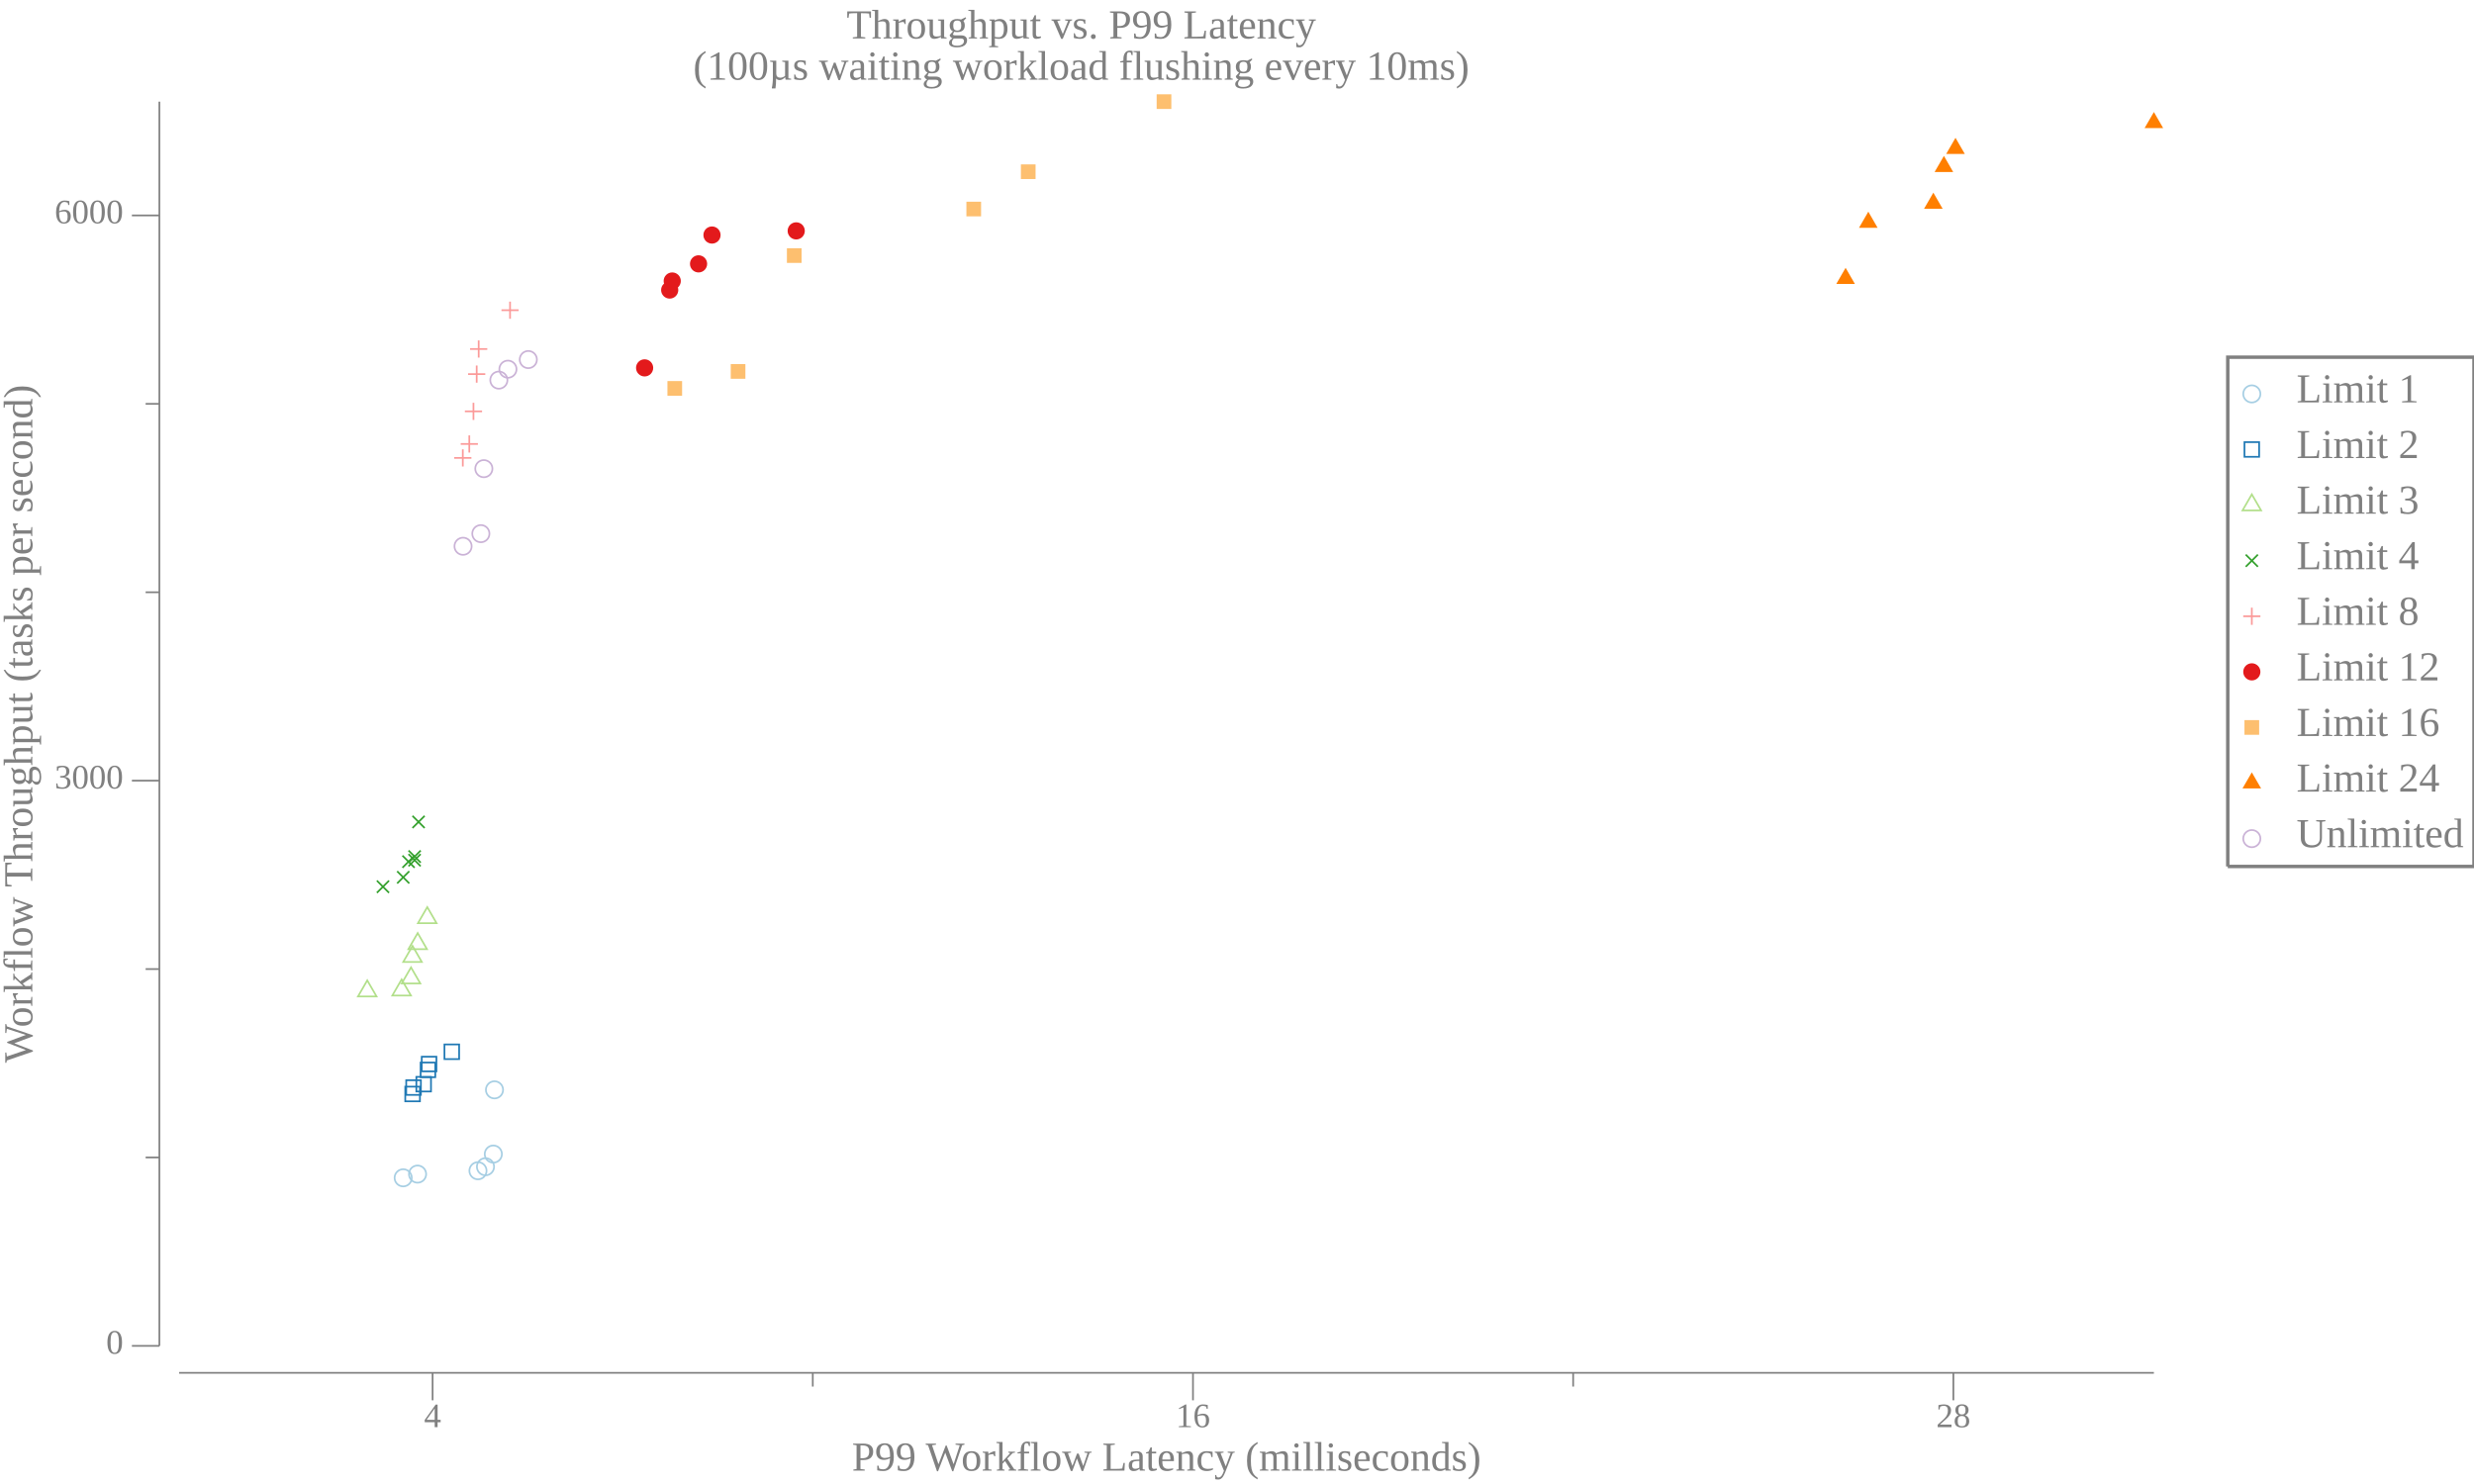
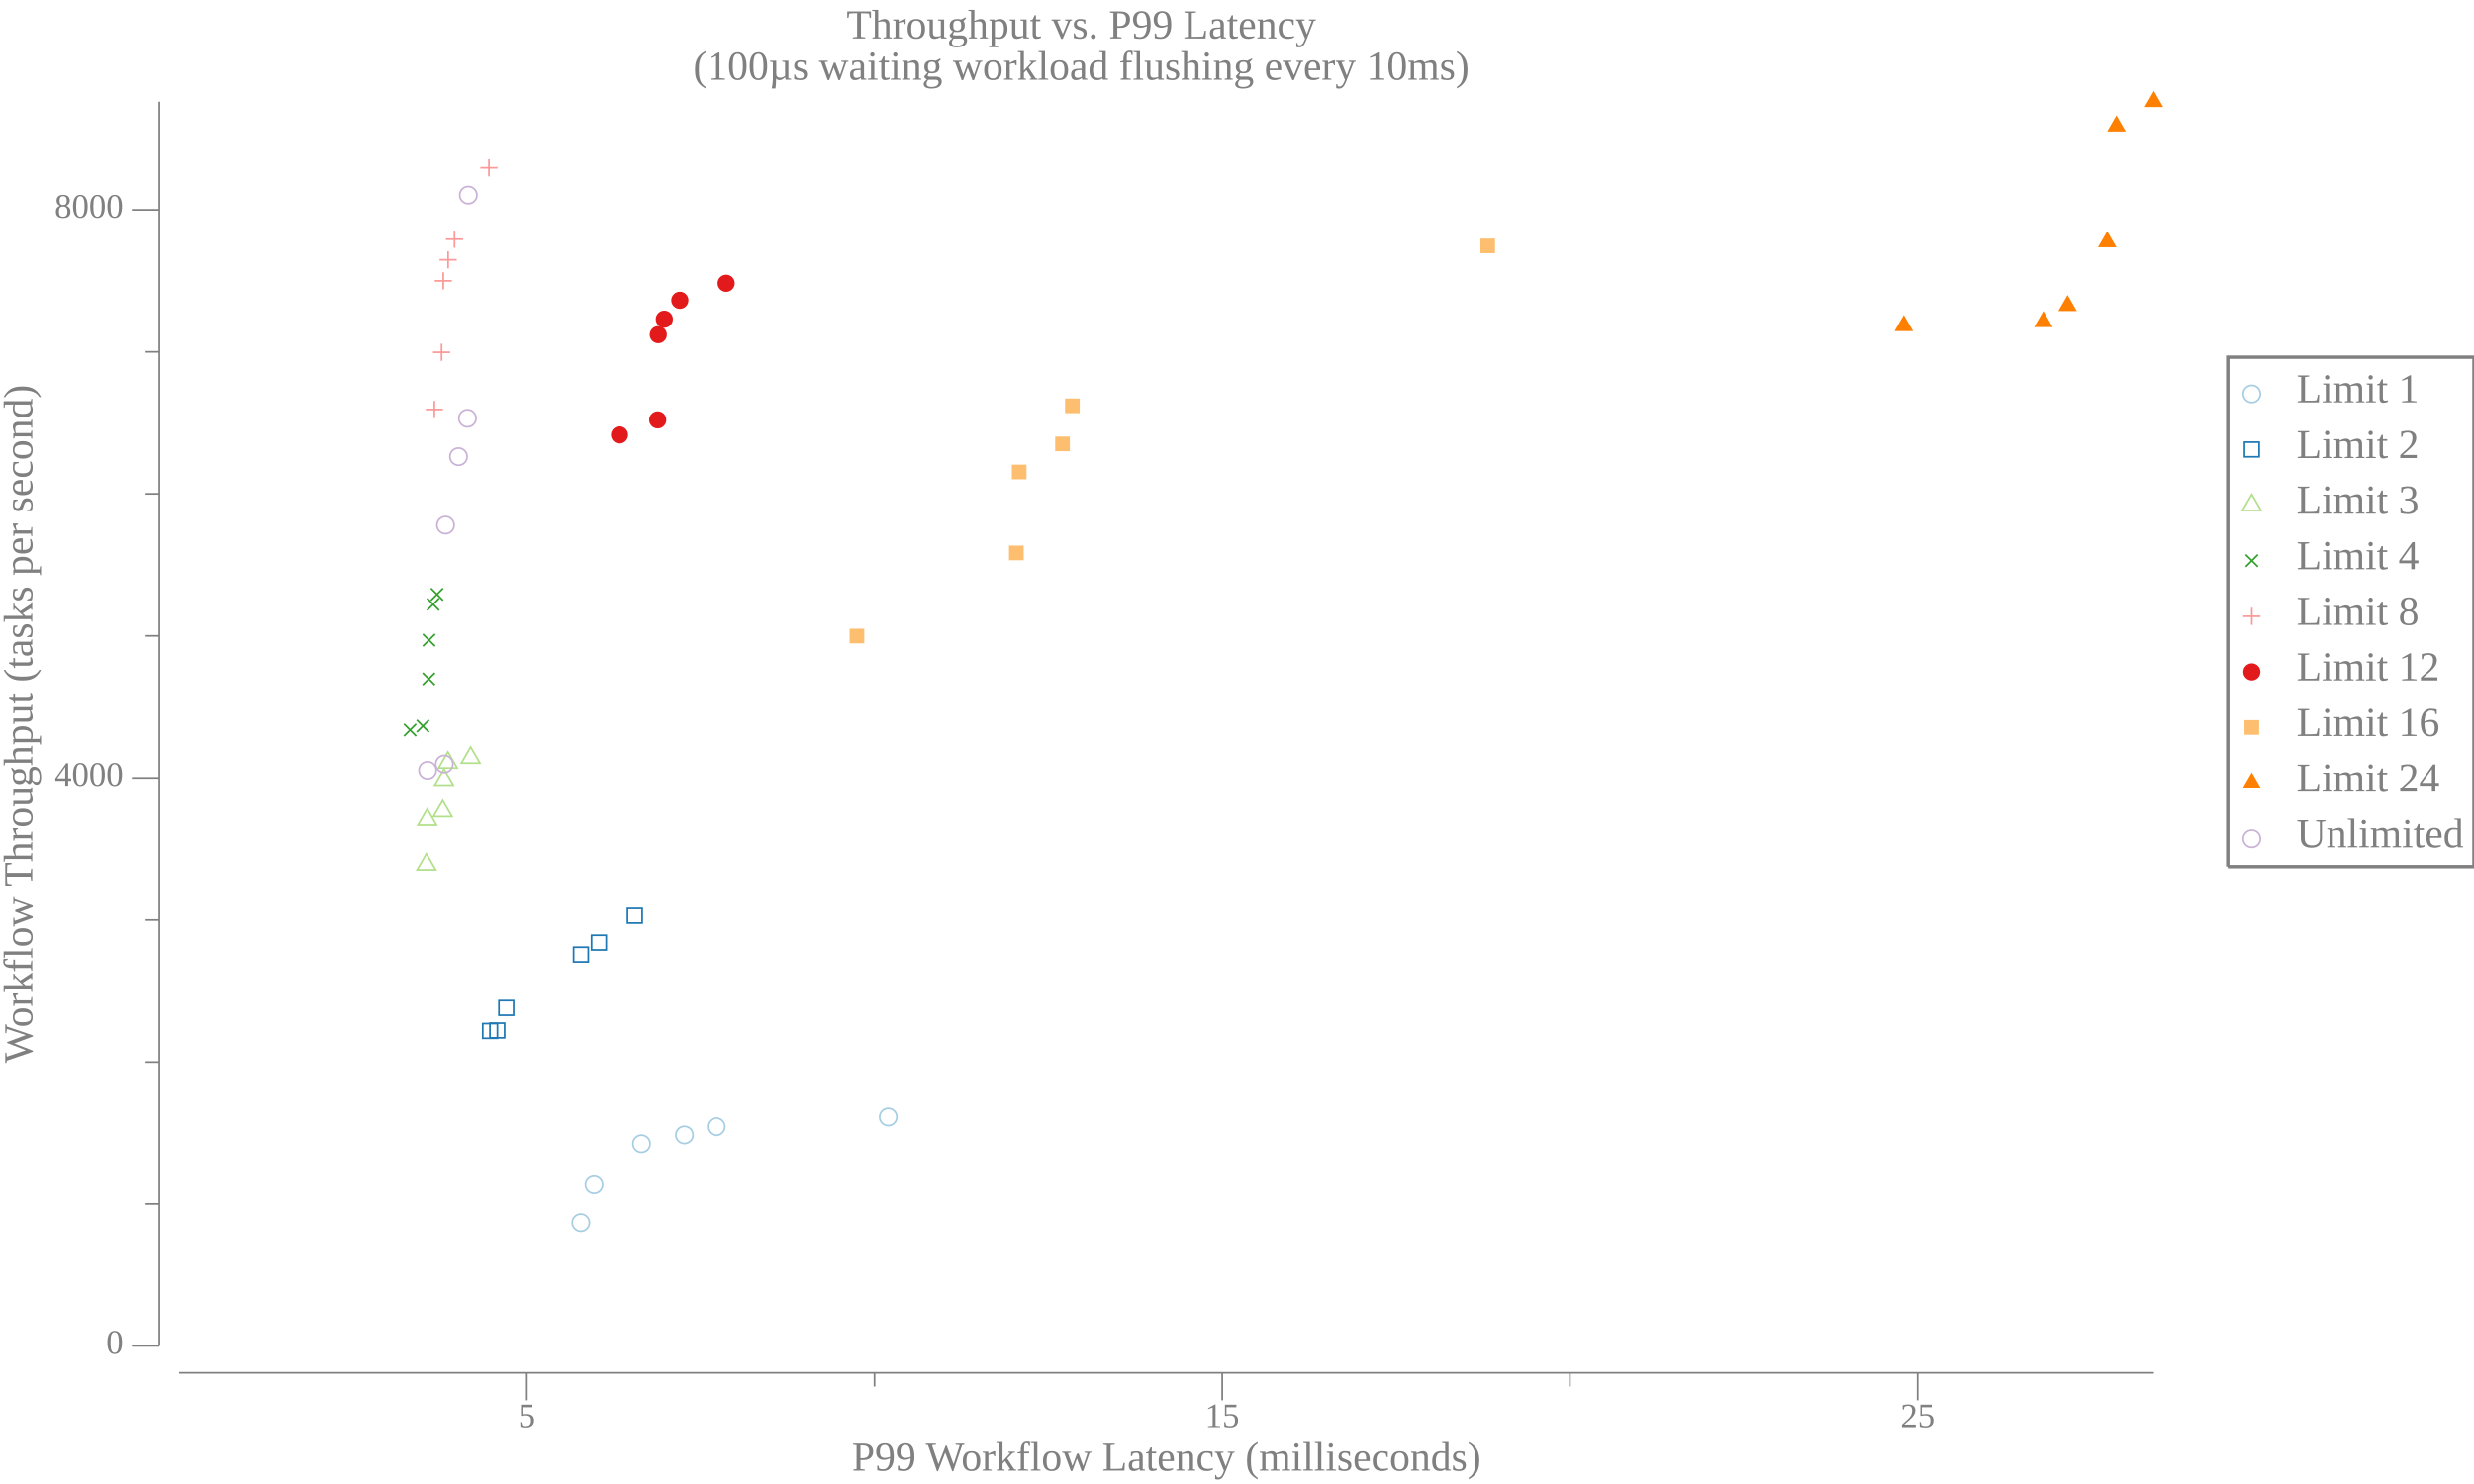
<svg xmlns="http://www.w3.org/2000/svg" width="720pt" height="432pt" viewBox="0 0 720 432">
  <g transform="scale(1, -1) translate(0, -432)">
    <path d="M657.84,317.33A2.5,2.5 0 1 1 652.84,317.33A2.5,2.5 0 1 1 657.84,317.33Z" style="fill:none;stroke:#A6CEE3;stroke-width:0.5" />
    <text x="668.34" y="-314.85" transform="scale(1, -1)" style="font-family:Liberation Serif;font-variant:normal;font-weight:normal;font-style:normal;font-size:12px;fill:#808080">Limit 1</text>
    <path d="M653.2,299.02L657.47,299.02L657.47,303.29L653.2,303.29Z" style="fill:none;stroke:#1F78B4;stroke-width:0.5" />
    <text x="668.34" y="-298.66" transform="scale(1, -1)" style="font-family:Liberation Serif;font-variant:normal;font-weight:normal;font-style:normal;font-size:12px;fill:#808080">Limit 2</text>
    <path d="M655.34,288.09L652.63,283.41L658.04,283.41Z" style="fill:none;stroke:#B2DF8A;stroke-width:0.5" />
    <text x="668.34" y="-282.48" transform="scale(1, -1)" style="font-family:Liberation Serif;font-variant:normal;font-weight:normal;font-style:normal;font-size:12px;fill:#808080">Limit 3</text>
    <path d="M653.57,267.02L657.11,270.55" style="fill:none;stroke:#33A02C;stroke-width:0.5" />
    <path d="M653.57,270.55L657.11,267.02" style="fill:none;stroke:#33A02C;stroke-width:0.5" />
    <text x="668.34" y="-266.3" transform="scale(1, -1)" style="font-family:Liberation Serif;font-variant:normal;font-weight:normal;font-style:normal;font-size:12px;fill:#808080">Limit 4</text>
    <path d="M655.34,255.1L655.34,250.1" style="fill:none;stroke:#FB9A99;stroke-width:0.5" />
    <path d="M652.84,252.6L657.84,252.6" style="fill:none;stroke:#FB9A99;stroke-width:0.5" />
    <text x="668.34" y="-250.11" transform="scale(1, -1)" style="font-family:Liberation Serif;font-variant:normal;font-weight:normal;font-style:normal;font-size:12px;fill:#808080">Limit 8</text>
    <path d="M657.84,236.42A2.5,2.5 0 1 1 652.84,236.42A2.5,2.5 0 1 1 657.84,236.42Z" style="fill:#E31A1C" />
    <text x="668.34" y="-233.93" transform="scale(1, -1)" style="font-family:Liberation Serif;font-variant:normal;font-weight:normal;font-style:normal;font-size:12px;fill:#808080">Limit 12</text>
    <path d="M653.2,218.1L657.47,218.1L657.47,222.37L653.2,222.37Z" style="fill:#FDBF6F" />
    <text x="668.34" y="-217.75" transform="scale(1, -1)" style="font-family:Liberation Serif;font-variant:normal;font-weight:normal;font-style:normal;font-size:12px;fill:#808080">Limit 16</text>
    <path d="M655.34,207.17L652.63,202.49L658.04,202.49Z" style="fill:#FF7F00" />
    <text x="668.34" y="-201.56" transform="scale(1, -1)" style="font-family:Liberation Serif;font-variant:normal;font-weight:normal;font-style:normal;font-size:12px;fill:#808080">Limit 24</text>
    <path d="M657.84,187.87A2.5,2.5 0 1 1 652.84,187.87A2.5,2.5 0 1 1 657.84,187.87Z" style="fill:none;stroke:#CAB2D6;stroke-width:0.5" />
    <text x="668.34" y="-185.38" transform="scale(1, -1)" style="font-family:Liberation Serif;font-variant:normal;font-weight:normal;font-style:normal;font-size:12px;fill:#808080">Unlimited</text>
    <path d="M648.34,179.77L648.34,328.02L720,328.02L720,179.77L648.34,179.77" style="fill:none;stroke:#808080" />
    <path d="M0,0L629.34,0L629.34,432L0,432Z" style="fill:#-8000000000000000-8000000000000000-8000000000000000;fill-opacity:0" />
    <text x="246.35" y="-420.81" transform="scale(1, -1)" style="font-family:Liberation Serif;font-variant:normal;font-weight:normal;font-style:normal;font-size:12px;fill:#808080">Throughput vs. P99 Latency</text>
    <text x="201.73" y="-408.81" transform="scale(1, -1)" style="font-family:Liberation Serif;font-variant:normal;font-weight:normal;font-style:normal;font-size:12px;fill:#808080">(100µs waiting workload flushing every 10ms)</text>
    <text x="247.93" y="-3.902" transform="scale(1, -1)" style="font-family:Liberation Serif;font-variant:normal;font-weight:normal;font-style:normal;font-size:12px;fill:#808080">P99 Workflow Latency (milliseconds)</text>
-     <text x="123.4" y="-16.541" transform="scale(1, -1)" style="font-family:Liberation Serif;font-variant:normal;font-weight:normal;font-style:normal;font-size:10px;fill:#808080">4</text>
-     <text x="342.19" y="-16.541" transform="scale(1, -1)" style="font-family:Liberation Serif;font-variant:normal;font-weight:normal;font-style:normal;font-size:10px;fill:#808080">16</text>
-     <text x="563.48" y="-16.541" transform="scale(1, -1)" style="font-family:Liberation Serif;font-variant:normal;font-weight:normal;font-style:normal;font-size:10px;fill:#808080">28</text>
-     <path d="M125.9,24.363L125.9,32.363" style="fill:none;stroke:#808080;stroke-width:0.5" />
-     <path d="M347.19,24.363L347.19,32.363" style="fill:none;stroke:#808080;stroke-width:0.5" />
-     <path d="M568.48,24.363L568.48,32.363" style="fill:none;stroke:#808080;stroke-width:0.5" />
-     <path d="M236.54,28.363L236.54,32.363" style="fill:none;stroke:#808080;stroke-width:0.5" />
-     <path d="M457.83,28.363L457.83,32.363" style="fill:none;stroke:#808080;stroke-width:0.5" />
+     <text x="150.82" y="-16.541" transform="scale(1, -1)" style="font-family:Liberation Serif;font-variant:normal;font-weight:normal;font-style:normal;font-size:10px;fill:#808080">5</text>
+     <text x="350.7" y="-16.541" transform="scale(1, -1)" style="font-family:Liberation Serif;font-variant:normal;font-weight:normal;font-style:normal;font-size:10px;fill:#808080">15</text>
+     <text x="553.07" y="-16.541" transform="scale(1, -1)" style="font-family:Liberation Serif;font-variant:normal;font-weight:normal;font-style:normal;font-size:10px;fill:#808080">25</text>
+     <path d="M153.32,24.363L153.32,32.363" style="fill:none;stroke:#808080;stroke-width:0.5" />
+     <path d="M355.7,24.363L355.7,32.363" style="fill:none;stroke:#808080;stroke-width:0.5" />
+     <path d="M558.07,24.363L558.07,32.363" style="fill:none;stroke:#808080;stroke-width:0.5" />
+     <path d="M254.51,28.363L254.51,32.363" style="fill:none;stroke:#808080;stroke-width:0.5" />
+     <path d="M456.88,28.363L456.88,32.363" style="fill:none;stroke:#808080;stroke-width:0.5" />
    <path d="M52.135,32.363L626.84,32.363" style="fill:none;stroke:#808080;stroke-width:0.5" />
    <g transform="rotate(90)">
      <text x="122.59" y="9.387" transform="scale(1, -1)" style="font-family:Liberation Serif;font-variant:normal;font-weight:normal;font-style:normal;font-size:12px;fill:#808080">Workflow Throughput (tasks per second)</text>
    </g>
    <text x="30.885" y="-37.924" transform="scale(1, -1)" style="font-family:Liberation Serif;font-variant:normal;font-weight:normal;font-style:normal;font-size:10px;fill:#808080">0</text>
-     <text x="15.885" y="-202.46" transform="scale(1, -1)" style="font-family:Liberation Serif;font-variant:normal;font-weight:normal;font-style:normal;font-size:10px;fill:#808080">3000</text>
-     <text x="15.885" y="-367" transform="scale(1, -1)" style="font-family:Liberation Serif;font-variant:normal;font-weight:normal;font-style:normal;font-size:10px;fill:#808080">6000</text>
+     <text x="15.885" y="-203.28" transform="scale(1, -1)" style="font-family:Liberation Serif;font-variant:normal;font-weight:normal;font-style:normal;font-size:10px;fill:#808080">4000</text>
+     <text x="15.885" y="-368.63" transform="scale(1, -1)" style="font-family:Liberation Serif;font-variant:normal;font-weight:normal;font-style:normal;font-size:10px;fill:#808080">8000</text>
    <path d="M38.385,40.209L46.385,40.209" style="fill:none;stroke:#808080;stroke-width:0.5" />
-     <path d="M38.385,204.75L46.385,204.75" style="fill:none;stroke:#808080;stroke-width:0.5" />
-     <path d="M38.385,369.29L46.385,369.29" style="fill:none;stroke:#808080;stroke-width:0.5" />
-     <path d="M42.385,95.055L46.385,95.055" style="fill:none;stroke:#808080;stroke-width:0.5" />
-     <path d="M42.385,149.9L46.385,149.9" style="fill:none;stroke:#808080;stroke-width:0.5" />
-     <path d="M42.385,259.59L46.385,259.59" style="fill:none;stroke:#808080;stroke-width:0.5" />
-     <path d="M42.385,314.44L46.385,314.44" style="fill:none;stroke:#808080;stroke-width:0.5" />
+     <path d="M38.385,205.56L46.385,205.56" style="fill:none;stroke:#808080;stroke-width:0.5" />
+     <path d="M38.385,370.91L46.385,370.91" style="fill:none;stroke:#808080;stroke-width:0.5" />
+     <path d="M42.385,81.547L46.385,81.547" style="fill:none;stroke:#808080;stroke-width:0.5" />
+     <path d="M42.385,122.88L46.385,122.88" style="fill:none;stroke:#808080;stroke-width:0.5" />
+     <path d="M42.385,164.22L46.385,164.22" style="fill:none;stroke:#808080;stroke-width:0.5" />
+     <path d="M42.385,246.9L46.385,246.9" style="fill:none;stroke:#808080;stroke-width:0.5" />
+     <path d="M42.385,288.24L46.385,288.24" style="fill:none;stroke:#808080;stroke-width:0.5" />
+     <path d="M42.385,329.57L46.385,329.57" style="fill:none;stroke:#808080;stroke-width:0.5" />
    <path d="M46.385,40.209L46.385,402.41" style="fill:none;stroke:#808080;stroke-width:0.5" />
-     <path d="M119.84,89.132A2.5,2.5 0 1 1 114.84,89.132A2.5,2.5 0 1 1 119.84,89.132Z" style="fill:none;stroke:#A6CEE3;stroke-width:0.5" />
-     <path d="M124.02,90.212A2.5,2.5 0 1 1 119.02,90.212A2.5,2.5 0 1 1 124.02,90.212Z" style="fill:none;stroke:#A6CEE3;stroke-width:0.5" />
-     <path d="M141.6,91.188A2.5,2.5 0 1 1 136.6,91.188A2.5,2.5 0 1 1 141.6,91.188Z" style="fill:none;stroke:#A6CEE3;stroke-width:0.5" />
-     <path d="M143.79,92.357A2.5,2.5 0 1 1 138.79,92.357A2.5,2.5 0 1 1 143.79,92.357Z" style="fill:none;stroke:#A6CEE3;stroke-width:0.5" />
-     <path d="M146.07,96.042A2.5,2.5 0 1 1 141.07,96.042A2.5,2.5 0 1 1 146.07,96.042Z" style="fill:none;stroke:#A6CEE3;stroke-width:0.5" />
-     <path d="M146.41,114.74A2.5,2.5 0 1 1 141.41,114.74A2.5,2.5 0 1 1 146.41,114.74Z" style="fill:none;stroke:#A6CEE3;stroke-width:0.5" />
-     <path d="M117.94,111.4L122.21,111.4L122.21,115.67L117.94,115.67Z" style="fill:none;stroke:#1F78B4;stroke-width:0.5" />
-     <path d="M118.22,113.27L122.49,113.27L122.49,117.54L118.22,117.54Z" style="fill:none;stroke:#1F78B4;stroke-width:0.5" />
-     <path d="M121.17,114.26L125.43,114.26L125.43,118.52L121.17,118.52Z" style="fill:none;stroke:#1F78B4;stroke-width:0.5" />
-     <path d="M122.41,118.42L126.68,118.42L126.68,122.69L122.41,122.69Z" style="fill:none;stroke:#1F78B4;stroke-width:0.5" />
-     <path d="M122.74,120.12L127.01,120.12L127.01,124.39L122.74,124.39Z" style="fill:none;stroke:#1F78B4;stroke-width:0.5" />
-     <path d="M129.35,123.69L133.62,123.69L133.62,127.96L129.35,127.96Z" style="fill:none;stroke:#1F78B4;stroke-width:0.5" />
-     <path d="M106.88,146.61L104.18,141.92L109.59,141.92Z" style="fill:none;stroke:#B2DF8A;stroke-width:0.5" />
-     <path d="M116.88,146.88L114.18,142.2L119.59,142.2Z" style="fill:none;stroke:#B2DF8A;stroke-width:0.5" />
-     <path d="M119.62,150.39L116.91,145.71L122.32,145.71Z" style="fill:none;stroke:#B2DF8A;stroke-width:0.5" />
-     <path d="M120.06,156.65L117.35,151.96L122.76,151.96Z" style="fill:none;stroke:#B2DF8A;stroke-width:0.5" />
-     <path d="M121.56,160.38L118.85,155.69L124.26,155.69Z" style="fill:none;stroke:#B2DF8A;stroke-width:0.5" />
-     <path d="M124.35,167.94L121.64,163.26L127.05,163.26Z" style="fill:none;stroke:#B2DF8A;stroke-width:0.5" />
-     <path d="M109.68,172.1L113.22,175.64" style="fill:none;stroke:#33A02C;stroke-width:0.5" />
-     <path d="M109.68,175.64L113.22,172.1" style="fill:none;stroke:#33A02C;stroke-width:0.5" />
-     <path d="M115.58,174.84L119.11,178.38" style="fill:none;stroke:#33A02C;stroke-width:0.5" />
-     <path d="M115.58,178.38L119.11,174.84" style="fill:none;stroke:#33A02C;stroke-width:0.5" />
-     <path d="M117.12,179.4L120.66,182.93" style="fill:none;stroke:#33A02C;stroke-width:0.5" />
-     <path d="M117.12,182.93L120.66,179.4" style="fill:none;stroke:#33A02C;stroke-width:0.5" />
-     <path d="M118.88,179.83L122.42,183.37" style="fill:none;stroke:#33A02C;stroke-width:0.5" />
-     <path d="M118.88,183.37L122.42,179.83" style="fill:none;stroke:#33A02C;stroke-width:0.5" />
-     <path d="M118.9,180.88L122.44,184.41" style="fill:none;stroke:#33A02C;stroke-width:0.5" />
-     <path d="M118.9,184.41L122.44,180.88" style="fill:none;stroke:#33A02C;stroke-width:0.5" />
-     <path d="M120.04,190.97L123.58,194.5" style="fill:none;stroke:#33A02C;stroke-width:0.5" />
-     <path d="M120.04,194.5L123.58,190.97" style="fill:none;stroke:#33A02C;stroke-width:0.5" />
-     <path d="M134.69,301.2L134.69,296.2" style="fill:none;stroke:#FB9A99;stroke-width:0.5" />
-     <path d="M132.19,298.7L137.19,298.7" style="fill:none;stroke:#FB9A99;stroke-width:0.5" />
-     <path d="M136.58,305.26L136.58,300.26" style="fill:none;stroke:#FB9A99;stroke-width:0.5" />
-     <path d="M134.08,302.76L139.08,302.76" style="fill:none;stroke:#FB9A99;stroke-width:0.5" />
-     <path d="M137.79,314.75L137.79,309.75" style="fill:none;stroke:#FB9A99;stroke-width:0.5" />
-     <path d="M135.29,312.25L140.29,312.25" style="fill:none;stroke:#FB9A99;stroke-width:0.5" />
-     <path d="M138.73,325.6L138.73,320.6" style="fill:none;stroke:#FB9A99;stroke-width:0.5" />
-     <path d="M136.23,323.1L141.23,323.1" style="fill:none;stroke:#FB9A99;stroke-width:0.5" />
-     <path d="M139.31,332.9L139.31,327.9" style="fill:none;stroke:#FB9A99;stroke-width:0.5" />
-     <path d="M136.81,330.4L141.81,330.4" style="fill:none;stroke:#FB9A99;stroke-width:0.5" />
-     <path d="M148.44,344.2L148.44,339.2" style="fill:none;stroke:#FB9A99;stroke-width:0.5" />
-     <path d="M145.94,341.7L150.94,341.7" style="fill:none;stroke:#FB9A99;stroke-width:0.5" />
-     <path d="M190.1,324.91A2.5,2.5 0 1 1 185.1,324.91A2.5,2.5 0 1 1 190.1,324.91Z" style="fill:#E31A1C" />
-     <path d="M197.4,347.57A2.5,2.5 0 1 1 192.4,347.57A2.5,2.5 0 1 1 197.4,347.57Z" style="fill:#E31A1C" />
-     <path d="M198.14,350.2A2.5,2.5 0 1 1 193.14,350.2A2.5,2.5 0 1 1 198.14,350.2Z" style="fill:#E31A1C" />
-     <path d="M205.8,355.19A2.5,2.5 0 1 1 200.8,355.19A2.5,2.5 0 1 1 205.8,355.19Z" style="fill:#E31A1C" />
-     <path d="M209.71,363.58A2.5,2.5 0 1 1 204.71,363.58A2.5,2.5 0 1 1 209.71,363.58Z" style="fill:#E31A1C" />
-     <path d="M234.22,364.79A2.5,2.5 0 1 1 229.22,364.79A2.5,2.5 0 1 1 234.22,364.79Z" style="fill:#E31A1C" />
-     <path d="M194.24,316.8L198.51,316.8L198.51,321.07L194.24,321.07Z" style="fill:#FDBF6F" />
-     <path d="M212.67,321.74L216.93,321.74L216.93,326.01L212.67,326.01Z" style="fill:#FDBF6F" />
-     <path d="M229.01,355.47L233.28,355.47L233.28,359.74L229.01,359.74Z" style="fill:#FDBF6F" />
-     <path d="M281.25,369.02L285.52,369.02L285.52,373.28L281.25,373.28Z" style="fill:#FDBF6F" />
-     <path d="M297.11,379.88L301.38,379.88L301.38,384.14L297.11,384.14Z" style="fill:#FDBF6F" />
-     <path d="M336.62,400.28L340.89,400.28L340.89,404.55L336.62,404.55Z" style="fill:#FDBF6F" />
-     <path d="M537.12,354.04L534.41,349.35L539.82,349.35Z" style="fill:#FF7F00" />
-     <path d="M543.73,370.38L541.02,365.69L546.43,365.69Z" style="fill:#FF7F00" />
-     <path d="M562.66,375.92L559.95,371.23L565.36,371.23Z" style="fill:#FF7F00" />
-     <path d="M565.73,386.62L563.02,381.93L568.43,381.93Z" style="fill:#FF7F00" />
-     <path d="M569.1,391.88L566.39,387.19L571.81,387.19Z" style="fill:#FF7F00" />
-     <path d="M626.84,399.39L624.13,394.71L629.54,394.71Z" style="fill:#FF7F00" />
-     <path d="M137.26,272.98A2.5,2.5 0 1 1 132.26,272.98A2.5,2.5 0 1 1 137.26,272.98Z" style="fill:none;stroke:#CAB2D6;stroke-width:0.5" />
-     <path d="M142.44,276.65A2.5,2.5 0 1 1 137.44,276.65A2.5,2.5 0 1 1 142.44,276.65Z" style="fill:none;stroke:#CAB2D6;stroke-width:0.5" />
-     <path d="M143.31,295.57A2.5,2.5 0 1 1 138.31,295.57A2.5,2.5 0 1 1 143.31,295.57Z" style="fill:none;stroke:#CAB2D6;stroke-width:0.5" />
-     <path d="M147.68,321.35A2.5,2.5 0 1 1 142.68,321.35A2.5,2.5 0 1 1 147.68,321.35Z" style="fill:none;stroke:#CAB2D6;stroke-width:0.5" />
-     <path d="M150.32,324.53A2.5,2.5 0 1 1 145.32,324.53A2.5,2.5 0 1 1 150.32,324.53Z" style="fill:none;stroke:#CAB2D6;stroke-width:0.5" />
-     <path d="M156.25,327.33A2.5,2.5 0 1 1 151.25,327.33A2.5,2.5 0 1 1 156.25,327.33Z" style="fill:none;stroke:#CAB2D6;stroke-width:0.5" />
+     <path d="M171.53,76.099A2.5,2.5 0 1 1 166.53,76.099A2.5,2.5 0 1 1 171.53,76.099Z" style="fill:none;stroke:#A6CEE3;stroke-width:0.5" />
+     <path d="M175.38,87.128A2.5,2.5 0 1 1 170.38,87.128A2.5,2.5 0 1 1 175.38,87.128Z" style="fill:none;stroke:#A6CEE3;stroke-width:0.5" />
+     <path d="M189.2,99.116A2.5,2.5 0 1 1 184.2,99.116A2.5,2.5 0 1 1 189.2,99.116Z" style="fill:none;stroke:#A6CEE3;stroke-width:0.5" />
+     <path d="M201.7,101.68A2.5,2.5 0 1 1 196.7,101.68A2.5,2.5 0 1 1 201.7,101.68Z" style="fill:none;stroke:#A6CEE3;stroke-width:0.5" />
+     <path d="M210.94,104.08A2.5,2.5 0 1 1 205.94,104.08A2.5,2.5 0 1 1 210.94,104.08Z" style="fill:none;stroke:#A6CEE3;stroke-width:0.5" />
+     <path d="M261.01,106.89A2.5,2.5 0 1 1 256.01,106.89A2.5,2.5 0 1 1 261.01,106.89Z" style="fill:none;stroke:#A6CEE3;stroke-width:0.5" />
+     <path d="M140.49,129.8L144.76,129.8L144.76,134.07L140.49,134.07Z" style="fill:none;stroke:#1F78B4;stroke-width:0.5" />
+     <path d="M142.59,129.93L146.86,129.93L146.86,134.2L142.59,134.2Z" style="fill:none;stroke:#1F78B4;stroke-width:0.5" />
+     <path d="M145.21,136.5L149.48,136.5L149.48,140.77L145.21,140.77Z" style="fill:none;stroke:#1F78B4;stroke-width:0.5" />
+     <path d="M166.93,152.04L171.2,152.04L171.2,156.31L166.93,156.31Z" style="fill:none;stroke:#1F78B4;stroke-width:0.5" />
+     <path d="M172.16,155.52L176.43,155.52L176.43,159.78L172.16,159.78Z" style="fill:none;stroke:#1F78B4;stroke-width:0.5" />
+     <path d="M182.62,163.33L186.89,163.33L186.89,167.6L182.62,167.6Z" style="fill:none;stroke:#1F78B4;stroke-width:0.5" />
+     <path d="M124.1,183.51L121.4,178.82L126.81,178.82Z" style="fill:none;stroke:#B2DF8A;stroke-width:0.5" />
+     <path d="M124.34,196.49L121.63,191.8L127.05,191.8Z" style="fill:none;stroke:#B2DF8A;stroke-width:0.5" />
+     <path d="M128.84,198.97L126.14,194.28L131.55,194.28Z" style="fill:none;stroke:#B2DF8A;stroke-width:0.5" />
+     <path d="M129.22,208.15L126.51,203.46L131.93,203.46Z" style="fill:none;stroke:#B2DF8A;stroke-width:0.5" />
+     <path d="M130.35,213.15L127.65,208.46L133.06,208.46Z" style="fill:none;stroke:#B2DF8A;stroke-width:0.5" />
+     <path d="M136.97,214.56L134.26,209.87L139.68,209.87Z" style="fill:none;stroke:#B2DF8A;stroke-width:0.5" />
+     <path d="M117.58,217.72L121.12,221.26" style="fill:none;stroke:#33A02C;stroke-width:0.5" />
+     <path d="M117.58,221.26L121.12,217.72" style="fill:none;stroke:#33A02C;stroke-width:0.5" />
+     <path d="M121.3,218.88L124.84,222.42" style="fill:none;stroke:#33A02C;stroke-width:0.5" />
+     <path d="M121.3,222.42L124.84,218.88" style="fill:none;stroke:#33A02C;stroke-width:0.5" />
+     <path d="M123.02,232.61L126.55,236.14" style="fill:none;stroke:#33A02C;stroke-width:0.5" />
+     <path d="M123.02,236.14L126.55,232.61" style="fill:none;stroke:#33A02C;stroke-width:0.5" />
+     <path d="M123.08,243.89L126.61,247.43" style="fill:none;stroke:#33A02C;stroke-width:0.5" />
+     <path d="M123.08,247.43L126.61,243.89" style="fill:none;stroke:#33A02C;stroke-width:0.5" />
+     <path d="M124.29,254.31L127.82,257.84" style="fill:none;stroke:#33A02C;stroke-width:0.5" />
+     <path d="M124.29,257.84L127.82,254.31" style="fill:none;stroke:#33A02C;stroke-width:0.5" />
+     <path d="M125.41,257.2L128.94,260.74" style="fill:none;stroke:#33A02C;stroke-width:0.5" />
+     <path d="M125.41,260.74L128.94,257.2" style="fill:none;stroke:#33A02C;stroke-width:0.5" />
+     <path d="M126.41,315.29L126.41,310.29" style="fill:none;stroke:#FB9A99;stroke-width:0.5" />
+     <path d="M123.91,312.79L128.91,312.79" style="fill:none;stroke:#FB9A99;stroke-width:0.5" />
+     <path d="M128.51,331.95L128.51,326.95" style="fill:none;stroke:#FB9A99;stroke-width:0.5" />
+     <path d="M126.01,329.45L131.01,329.45" style="fill:none;stroke:#FB9A99;stroke-width:0.5" />
+     <path d="M129.01,352.74L129.01,347.74" style="fill:none;stroke:#FB9A99;stroke-width:0.5" />
+     <path d="M126.51,350.24L131.51,350.24" style="fill:none;stroke:#FB9A99;stroke-width:0.5" />
+     <path d="M130.42,358.86L130.42,353.86" style="fill:none;stroke:#FB9A99;stroke-width:0.5" />
+     <path d="M127.92,356.36L132.92,356.36" style="fill:none;stroke:#FB9A99;stroke-width:0.5" />
+     <path d="M132.27,364.86L132.27,359.86" style="fill:none;stroke:#FB9A99;stroke-width:0.5" />
+     <path d="M129.77,362.36L134.77,362.36" style="fill:none;stroke:#FB9A99;stroke-width:0.5" />
+     <path d="M142.3,385.65L142.3,380.65" style="fill:none;stroke:#FB9A99;stroke-width:0.5" />
+     <path d="M139.8,383.15L144.8,383.15" style="fill:none;stroke:#FB9A99;stroke-width:0.5" />
+     <path d="M182.8,305.39A2.5,2.5 0 1 1 177.8,305.39A2.5,2.5 0 1 1 182.8,305.39Z" style="fill:#E31A1C" />
+     <path d="M193.92,309.77A2.5,2.5 0 1 1 188.92,309.77A2.5,2.5 0 1 1 193.92,309.77Z" style="fill:#E31A1C" />
+     <path d="M194.08,334.58A2.5,2.5 0 1 1 189.08,334.58A2.5,2.5 0 1 1 194.08,334.58Z" style="fill:#E31A1C" />
+     <path d="M195.84,339.08A2.5,2.5 0 1 1 190.84,339.08A2.5,2.5 0 1 1 195.84,339.08Z" style="fill:#E31A1C" />
+     <path d="M200.36,344.58A2.5,2.5 0 1 1 195.36,344.58A2.5,2.5 0 1 1 200.36,344.58Z" style="fill:#E31A1C" />
+     <path d="M213.83,349.54A2.5,2.5 0 1 1 208.83,349.54A2.5,2.5 0 1 1 213.83,349.54Z" style="fill:#E31A1C" />
+     <path d="M247.26,244.72L251.53,244.72L251.53,248.99L247.26,248.99Z" style="fill:#FDBF6F" />
+     <path d="M293.65,268.91L297.92,268.91L297.92,273.17L293.65,273.17Z" style="fill:#FDBF6F" />
+     <path d="M294.48,292.47L298.75,292.47L298.75,296.74L294.48,296.74Z" style="fill:#FDBF6F" />
+     <path d="M307.09,300.65L311.36,300.65L311.36,304.92L307.09,304.92Z" style="fill:#FDBF6F" />
+     <path d="M309.96,311.73L314.23,311.73L314.23,316L309.96,316Z" style="fill:#FDBF6F" />
+     <path d="M430.83,358.28L435.09,358.28L435.09,362.55L430.83,362.55Z" style="fill:#FDBF6F" />
+     <path d="M554.06,340.31L551.35,335.62L556.76,335.62Z" style="fill:#FF7F00" />
+     <path d="M594.7,341.46L591.99,336.78L597.4,336.78Z" style="fill:#FF7F00" />
+     <path d="M601.72,346.13L599.02,341.45L604.43,341.45Z" style="fill:#FF7F00" />
+     <path d="M613.26,364.7L610.55,360.01L615.97,360.01Z" style="fill:#FF7F00" />
+     <path d="M615.95,398.43L613.24,393.74L618.66,393.74Z" style="fill:#FF7F00" />
+     <path d="M626.84,405.54L624.13,400.85L629.54,400.85Z" style="fill:#FF7F00" />
+     <path d="M126.95,207.79A2.5,2.5 0 1 1 121.95,207.79A2.5,2.5 0 1 1 126.95,207.79Z" style="fill:none;stroke:#CAB2D6;stroke-width:0.5" />
+     <path d="M131.8,209.61A2.5,2.5 0 1 1 126.8,209.61A2.5,2.5 0 1 1 131.8,209.61Z" style="fill:none;stroke:#CAB2D6;stroke-width:0.5" />
+     <path d="M132.16,279.14A2.5,2.5 0 1 1 127.16,279.14A2.5,2.5 0 1 1 132.16,279.14Z" style="fill:none;stroke:#CAB2D6;stroke-width:0.5" />
+     <path d="M135.94,299.07A2.5,2.5 0 1 1 130.94,299.07A2.5,2.5 0 1 1 135.94,299.07Z" style="fill:none;stroke:#CAB2D6;stroke-width:0.5" />
+     <path d="M138.54,310.23A2.5,2.5 0 1 1 133.54,310.23A2.5,2.5 0 1 1 138.54,310.23Z" style="fill:none;stroke:#CAB2D6;stroke-width:0.5" />
+     <path d="M138.79,375.21A2.5,2.5 0 1 1 133.79,375.21A2.5,2.5 0 1 1 138.79,375.21Z" style="fill:none;stroke:#CAB2D6;stroke-width:0.5" />
  </g>
</svg>
